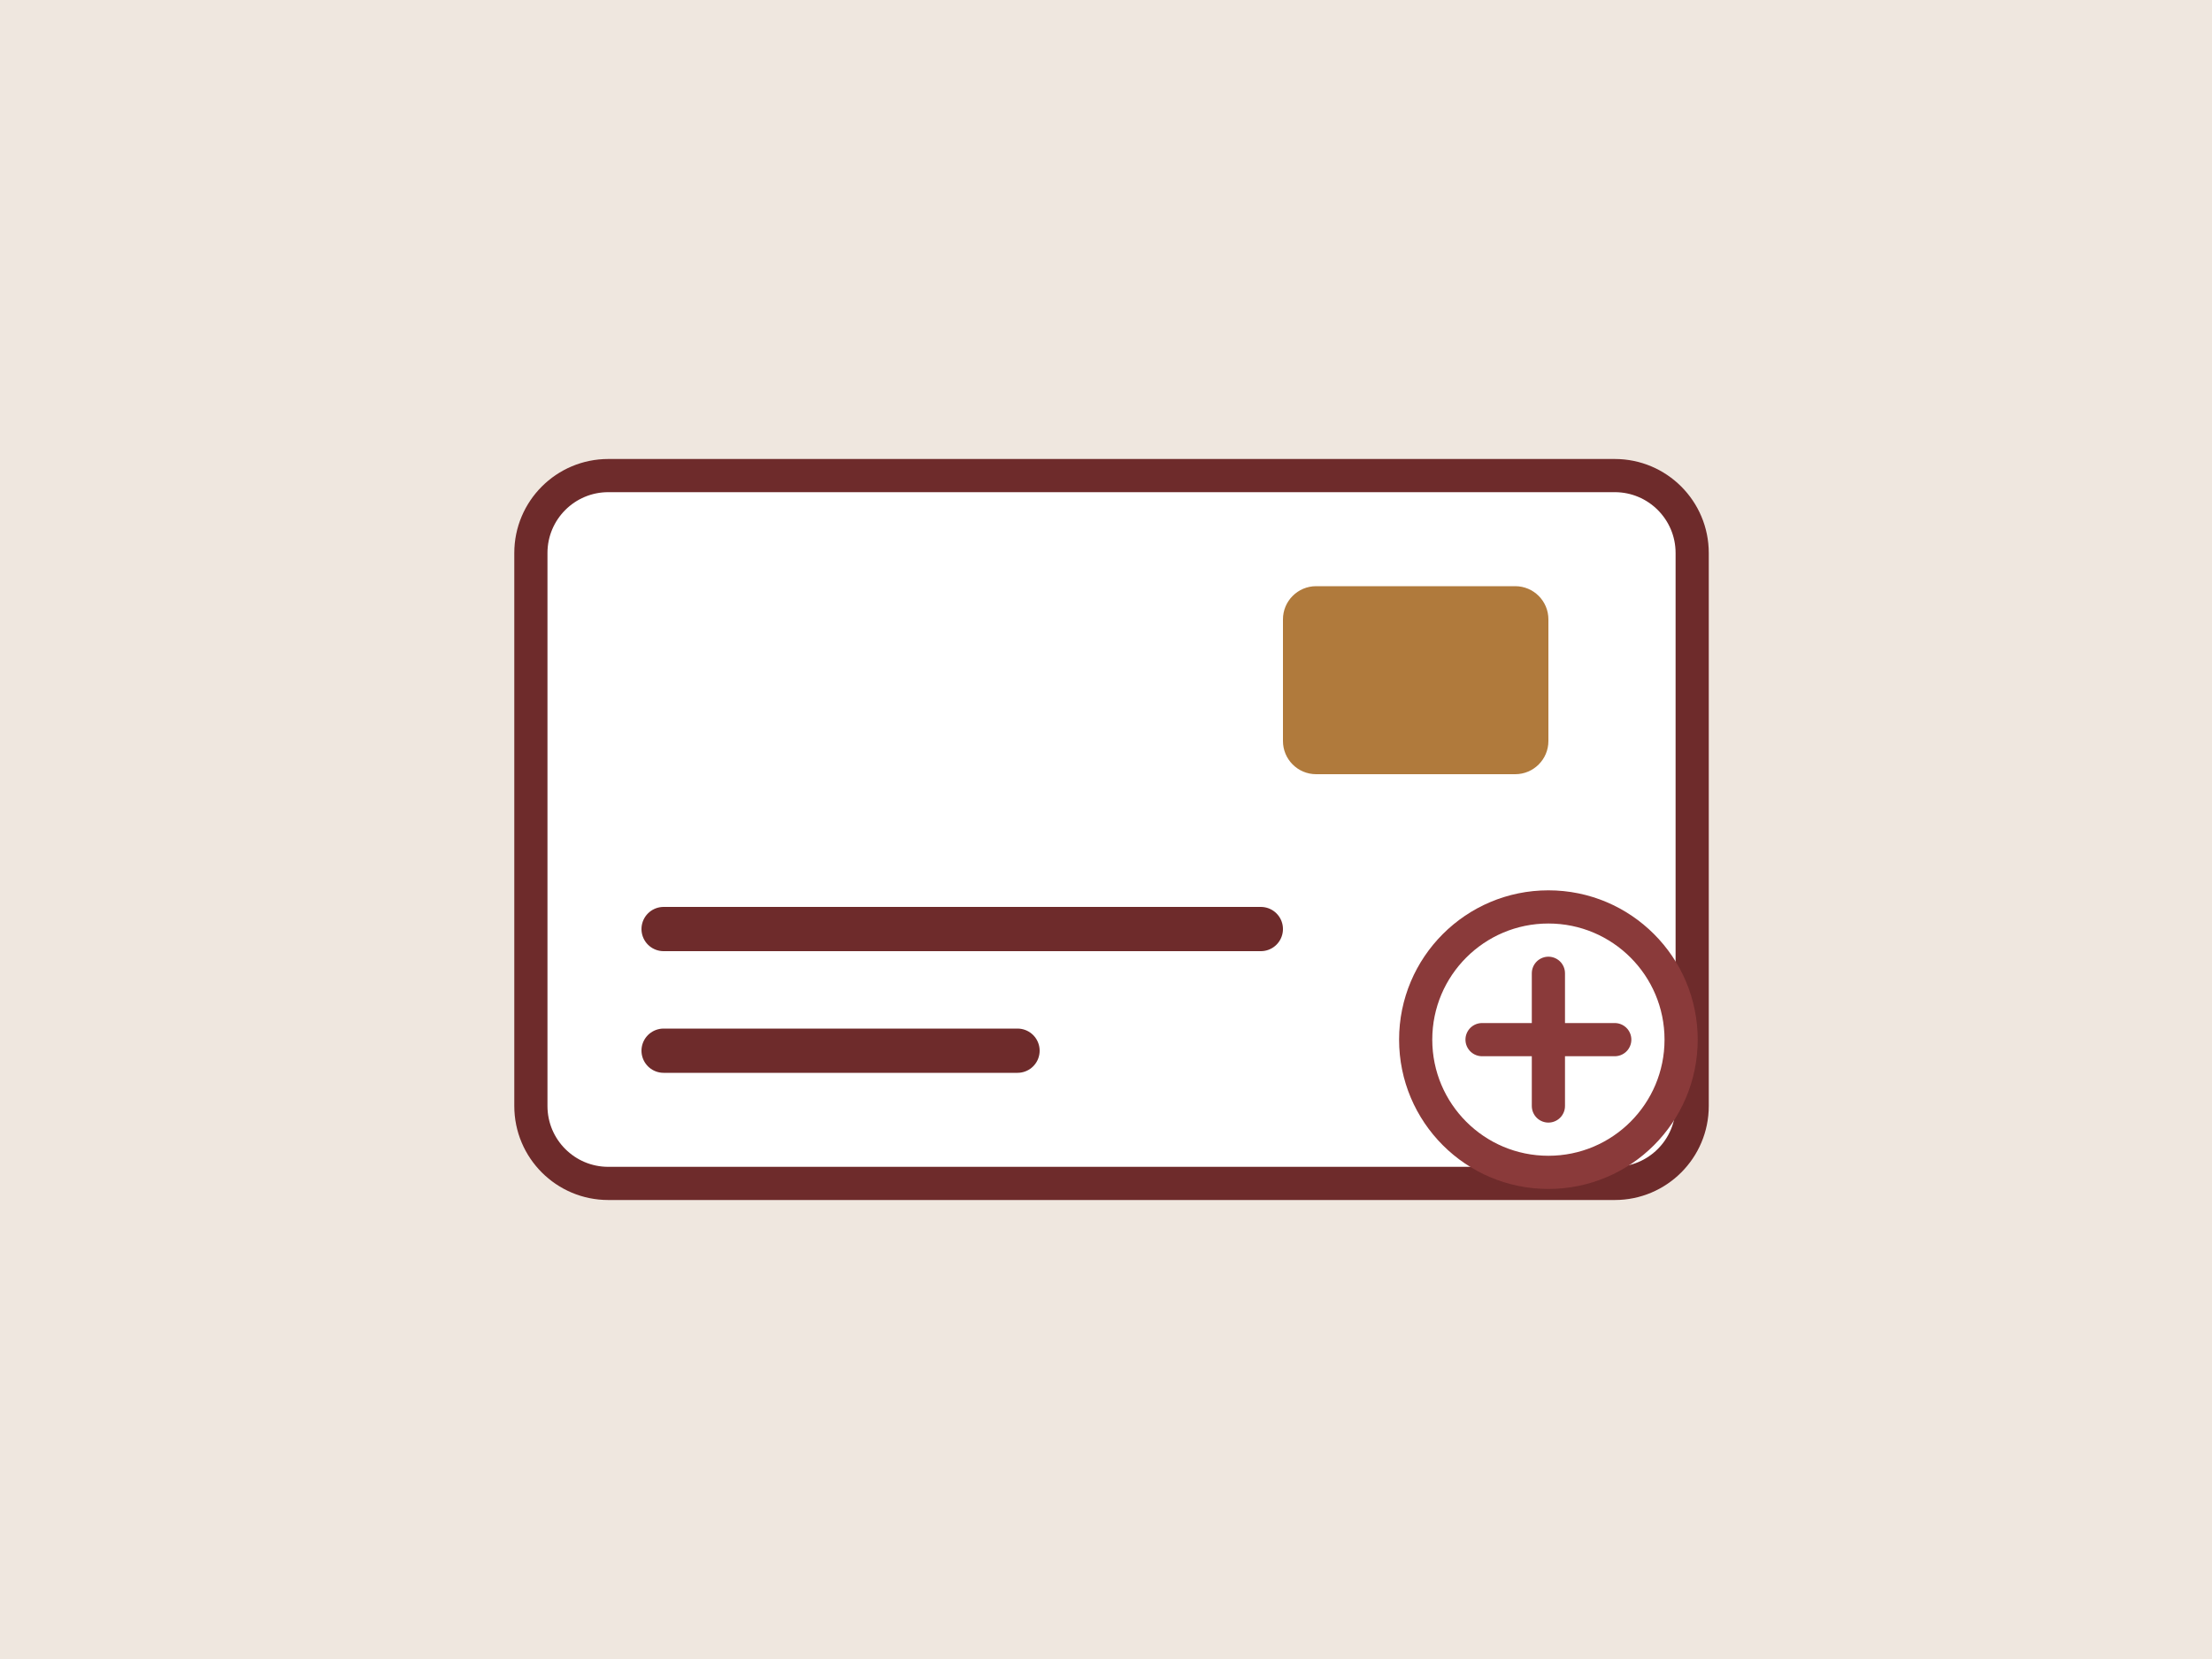
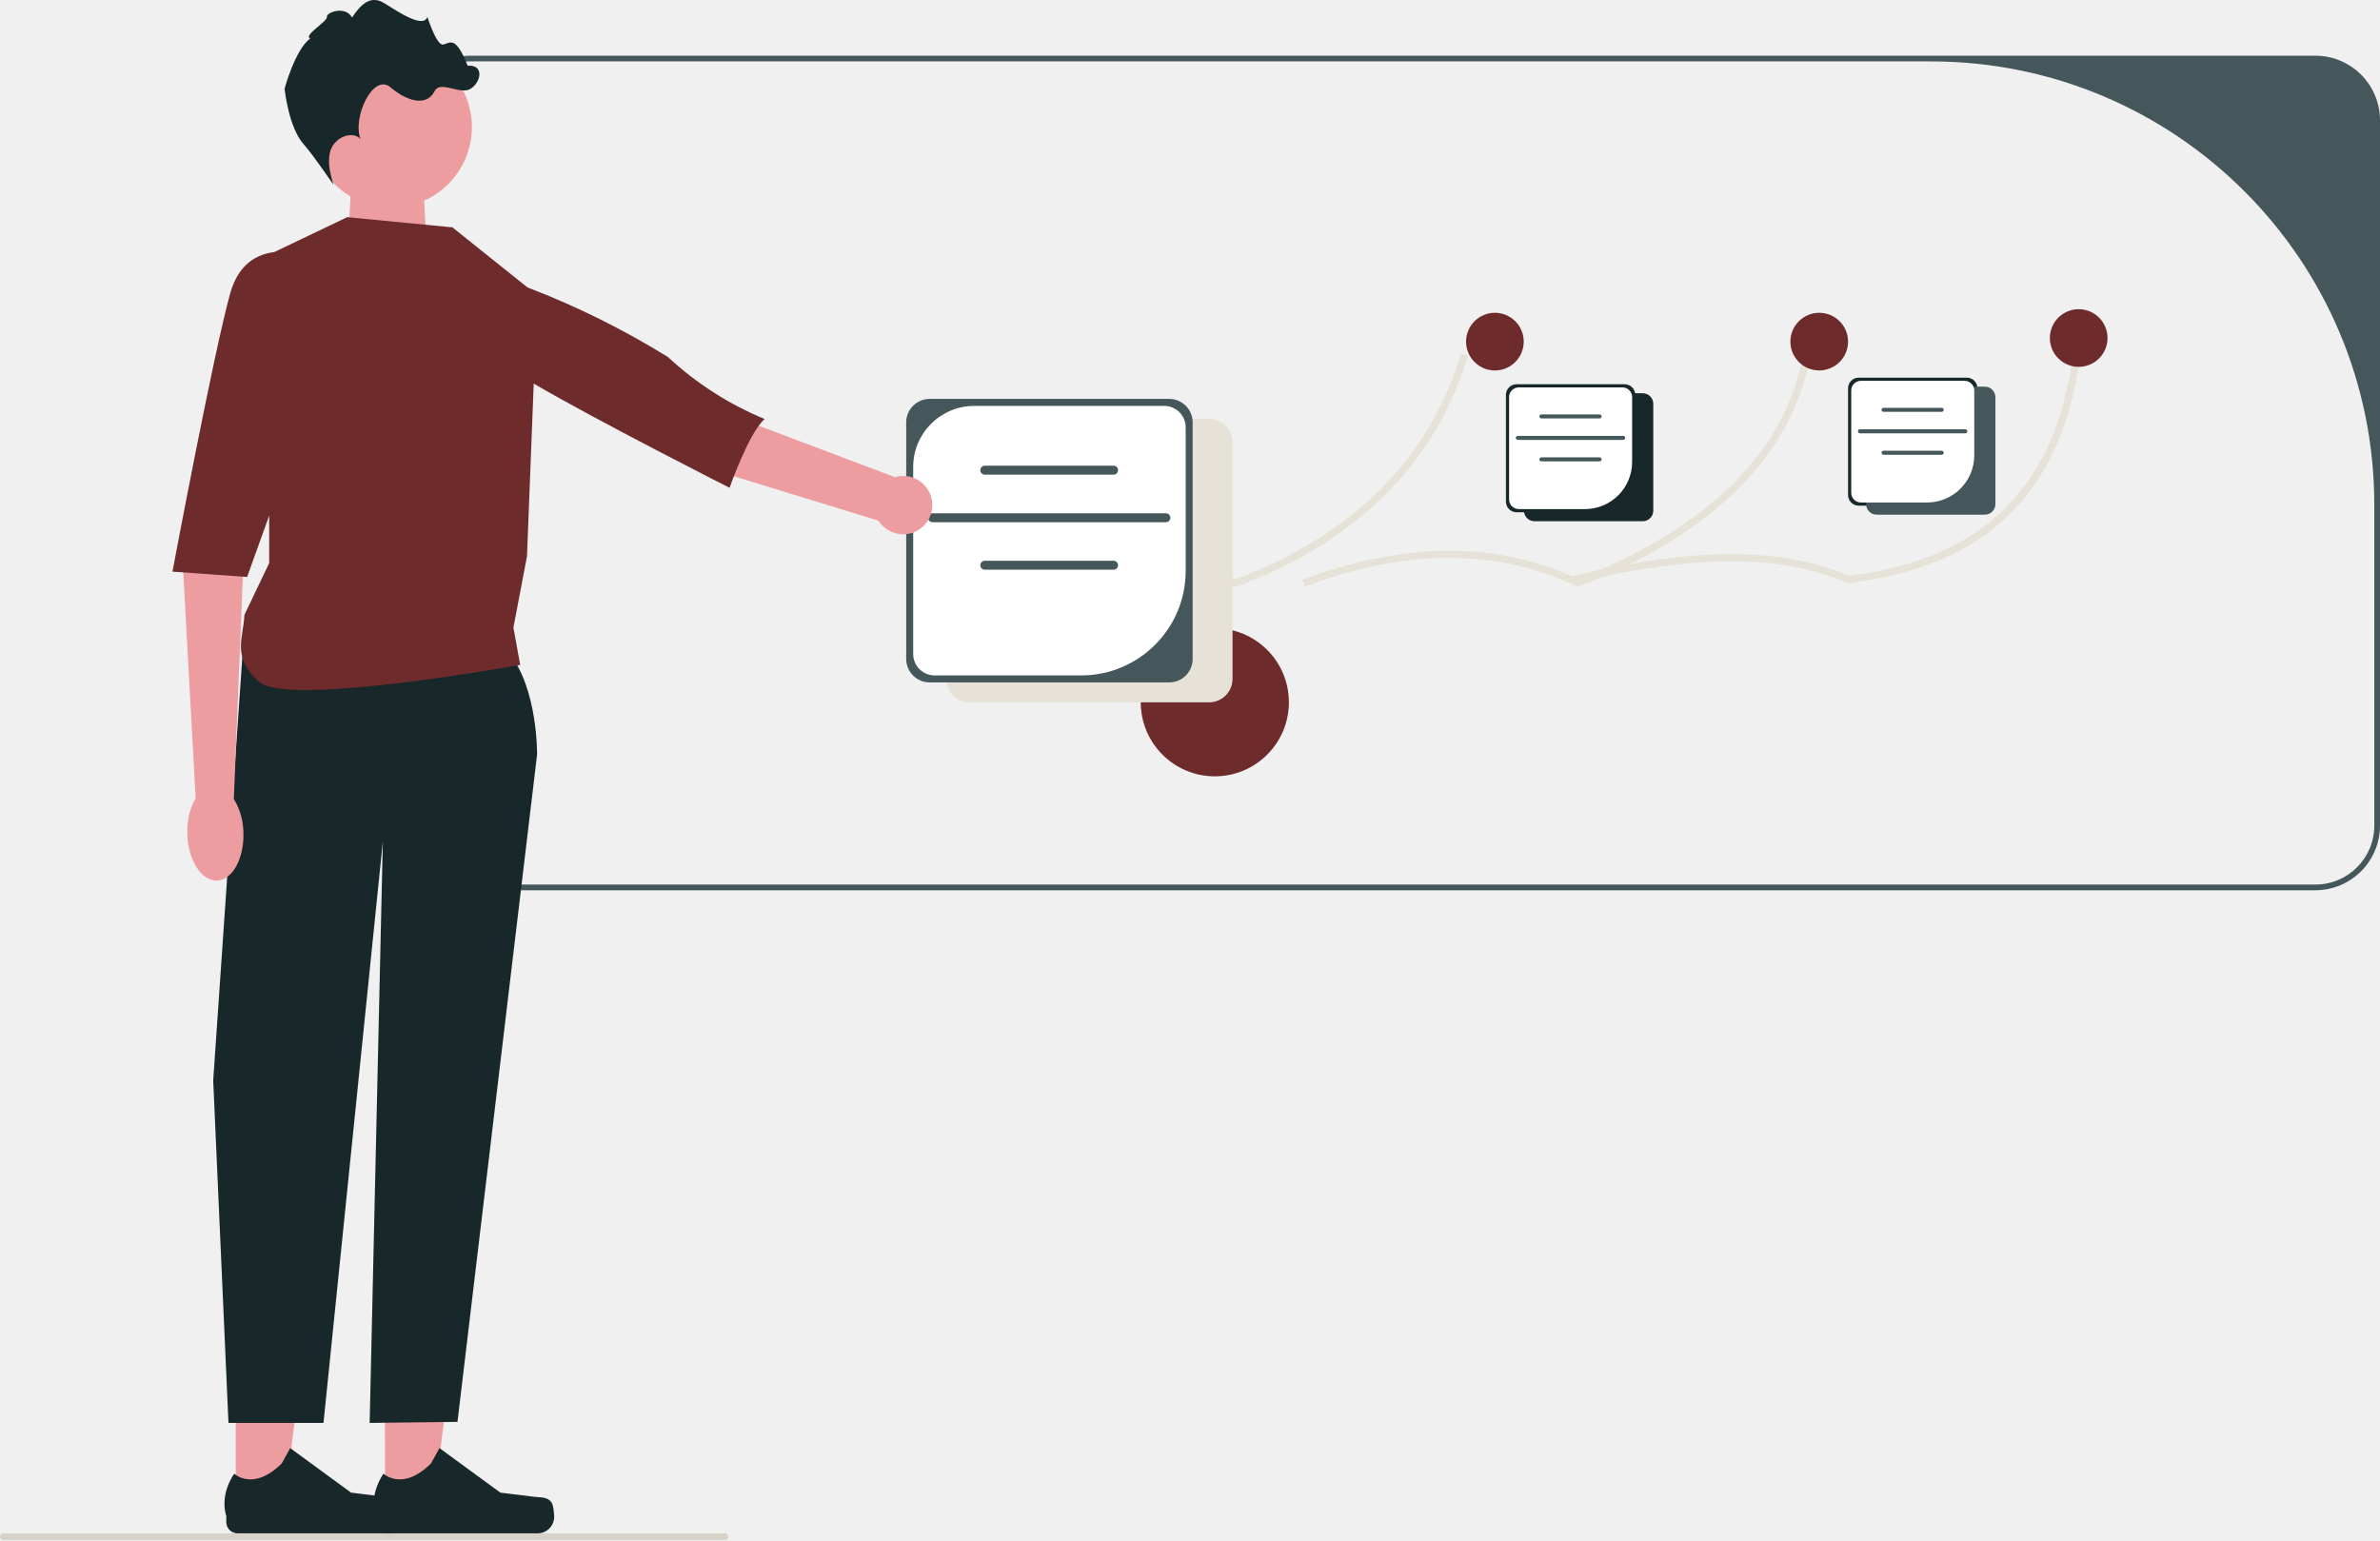
- <svg xmlns="http://www.w3.org/2000/svg" viewBox="0 0 400 300" role="img">
-   <rect width="400" height="300" fill="#efe7df" />
-   <rect x="96" y="86" width="210" height="128" rx="14" fill="#fff" stroke="#6e2b2b" stroke-width="6" />
-   <rect x="232" y="106" width="48" height="34" rx="6" fill="#b07a3c" />
-   <path d="M120 168h108M120 190h64" stroke="#6e2b2b" stroke-width="8" stroke-linecap="round" />
-   <circle cx="280" cy="188" r="24" fill="none" stroke="#8a3a3a" stroke-width="6" />
-   <path d="M280 176v24M268 188h24" stroke="#8a3a3a" stroke-width="6" stroke-linecap="round" />
+ <svg xmlns="http://www.w3.org/2000/svg" height="621.336" viewBox="0 0 960 621.336" role="img" artist="Katerina Limpitsouni" source="https://undraw.co/">
+   <g transform="translate(-384.369 -244.693)">
+     <circle cx="29.877" cy="29.877" r="29.877" transform="translate(844.503 498.134)" fill="#6e2b2b" />
+     <path d="M314.9,200.319V484.863a26.1,26.1,0,0,0,26.073,26.073h744.191a26.1,26.1,0,0,0,26.073-26.074V200.319a26.105,26.105,0,0,0-26.073-26.073H340.97A26.1,26.1,0,0,0,314.9,200.319Zm2.3,0a23.775,23.775,0,0,1,23.775-23.775H930.047a178.889,178.889,0,0,1,178.889,178.889v129.43a23.775,23.775,0,0,1-23.775,23.775H340.97A23.775,23.775,0,0,1,317.2,484.863Z" transform="translate(233.134 92.916)" fill="#45575a" />
+     <path d="M691.47,337.887H647.837a4.275,4.275,0,0,1-4.27-4.27v-43.1a4.275,4.275,0,0,1,4.27-4.27H691.47a4.275,4.275,0,0,1,4.27,4.27v43.1a4.275,4.275,0,0,1-4.27,4.27Z" transform="translate(348.237 113.465)" fill="#18272a" />
+     <path d="M696.468,340.386H652.835a4.275,4.275,0,0,1-4.27-4.27v-43.1a4.275,4.275,0,0,1,4.27-4.27h43.633a4.275,4.275,0,0,1,4.27,4.27v43.1a4.275,4.275,0,0,1-4.27,4.27Z" transform="translate(350.504 114.598)" fill="#18272a" />
+     <path d="M648.354,287.121a3.912,3.912,0,0,0-3.912,3.912v41.272a3.913,3.913,0,0,0,3.913,3.912h26.68a19.036,19.036,0,0,0,19.036-19.036V291.034a3.912,3.912,0,0,0-3.912-3.912Z" transform="translate(348.634 113.862)" fill="#fff" />
+     <path d="M677.128,296.245H653.664a.812.812,0,0,1,0-1.624h23.464a.812.812,0,0,1,0,1.624Z" transform="translate(352.449 117.263)" fill="#45575a" />
+     <path d="M677.128,308.154H653.664a.812.812,0,0,1,0-1.624h23.464a.812.812,0,0,1,0,1.624Z" transform="translate(352.449 122.666)" fill="#45575a" />
+     <path d="M689.63,302.2H647.109a.812.812,0,0,1,0-1.624H689.63a.812.812,0,0,1,0,1.624Z" transform="translate(349.477 119.966)" fill="#45575a" />
+     <path d="M620.679,369.727l-.566-.28c-33.11-16.369-68.929-16.354-109.5.045l-1.089-2.7c41.152-16.632,77.571-16.711,111.309-.235,47.479-18.068,78-48.691,90.727-91.029l2.785.837c-13.054,43.424-44.369,74.759-93.074,93.134Z" transform="translate(262.156 111.761)" fill="#e6e2d8" />
+     <path d="M715.7,369.677l-.569-.267c-32.541-15.267-68.381-15.253-109.567.047l-1.014-2.725c41.711-15.495,78.109-15.57,111.243-.22,53.16-21.24,83.678-51.809,90.717-90.868l2.862.515c-7.257,40.255-38.575,71.641-93.088,93.286Z" transform="translate(305.258 111.811)" fill="#e6e2d8" />
+     <path d="M790.48,368.558l-.359-.155c-26.813-11.526-61.7-11.5-109.777.078l-.681-2.826c48.508-11.683,83.872-11.711,111.245-.077,54.333-6.644,83.953-36.374,90.537-90.878l2.887.349c-6.785,56.157-37.357,86.729-93.464,93.461Z" transform="translate(339.329 111.383)" fill="#e6e2d8" />
+     <ellipse cx="11.629" cy="11.629" rx="11.629" ry="11.629" transform="translate(975.724 370.886)" fill="#6e2b2b" />
+     <ellipse cx="11.629" cy="11.629" rx="11.629" ry="11.629" transform="translate(1106.546 370.886)" fill="#6e2b2b" />
+     <ellipse cx="11.629" cy="11.629" rx="11.629" ry="11.629" transform="translate(1211.206 369.433)" fill="#6e2b2b" />
+     <path d="M610.655,416.113H514.024a9.468,9.468,0,0,1-9.457-9.457V311.2a9.468,9.468,0,0,1,9.457-9.457h96.631a9.468,9.468,0,0,1,9.457,9.457v95.452A9.468,9.468,0,0,1,610.655,416.113Z" transform="translate(261.417 111.928)" fill="#e6e2d8" />
+     <path d="M596.655,409.113H500.024a9.468,9.468,0,0,1-9.457-9.457V304.2a9.468,9.468,0,0,1,9.457-9.457h96.631a9.468,9.468,0,0,1,9.457,9.457v95.452A9.468,9.468,0,0,1,596.655,409.113Z" transform="translate(259.33 110.884)" fill="#45575a" />
+     <path d="M517.654,297.2a24.635,24.635,0,0,0-24.635,24.635v75.431a8.665,8.665,0,0,0,8.665,8.665h59.087a42.158,42.158,0,0,0,42.158-42.158V305.862a8.664,8.664,0,0,0-8.664-8.665Z" transform="translate(259.695 111.25)" fill="#fff" />
+     <path d="M570.341,321.8H518.377a1.8,1.8,0,1,1,0-3.6h51.964a1.8,1.8,0,1,1,0,3.6Z" transform="translate(263.209 114.383)" fill="#45575a" />
+     <path d="M570.341,355.167H518.377a1.8,1.8,0,0,1,0-3.6h51.964a1.8,1.8,0,1,1,0,3.6Z" transform="translate(263.209 119.358)" fill="#45575a" />
+     <path d="M594.181,338.5H500.014a1.8,1.8,0,1,1,0-3.6h94.167a1.8,1.8,0,1,1,0,3.6Z" transform="translate(260.47 116.872)" fill="#45575a" />
+     <path d="M797.47,333.887H753.837a4.275,4.275,0,0,1-4.27-4.27v-43.1a4.275,4.275,0,0,1,4.27-4.27H797.47a4.275,4.275,0,0,1,4.27,4.27v43.1a4.275,4.275,0,0,1-4.27,4.27Z" transform="translate(380.238 114.805)" fill="#18272a" />
+     <path d="M802.468,336.386H758.835a4.275,4.275,0,0,1-4.27-4.27v-43.1a4.275,4.275,0,0,1,4.27-4.27h43.633a4.275,4.275,0,0,1,4.271,4.27v43.1A4.275,4.275,0,0,1,802.468,336.386Z" transform="translate(382.505 115.939)" fill="#45575a" />
+     <path d="M754.354,283.121a3.912,3.912,0,0,0-3.912,3.912v41.272a3.913,3.913,0,0,0,3.913,3.913h26.68a19.036,19.036,0,0,0,19.036-19.036V287.034a3.912,3.912,0,0,0-3.912-3.912Z" transform="translate(380.636 115.202)" fill="#fff" />
+     <path d="M783.128,292.245H759.664a.812.812,0,0,1,0-1.624h23.464a.812.812,0,1,1,0,1.624Z" transform="translate(384.451 118.604)" fill="#45575a" />
+     <path d="M783.128,304.154H759.664a.812.812,0,1,1,0-1.624h23.464a.812.812,0,0,1,0,1.624Z" transform="translate(384.451 124.005)" fill="#45575a" />
+     <path d="M795.63,298.2h-42.52a.812.812,0,0,1,0-1.624h42.52a.812.812,0,0,1,0,1.624Z" transform="translate(381.478 121.307)" fill="#45575a" />
+     <path d="M192.1,736.242a1.363,1.363,0,0,0,1.368,1.367H484.53a1.367,1.367,0,0,0,0-2.735H193.471a1.364,1.364,0,0,0-1.368,1.368Z" transform="translate(192.266 128.42)" fill="#d8d3c8" />
+     <path d="M14.748,83.192l1.23-22.75a32.461,32.461,0,1,1,29.691,1.693l1.216,21.057Z" transform="translate(509.784 263.5)" fill="#ed9da0" />
+     <g transform="translate(535.121 775.751)">
+       <path d="M161.676,497.182l19.643,0,9.344-75.767-28.991,0Z" transform="translate(-157.132 -421.414)" fill="#ed9da0" />
+       <path d="M230.2,482.423h0c.612,1.03.934,4.355.934,5.553h0a6.667,6.667,0,0,1-6.667,6.667H163.633a4.548,4.548,0,0,1-4.548-4.548v-2.533s-3.009-7.612,3.186-16.994c0,0,7.7,7.346,19.207-4.16l3.393-6.147,24.561,17.963,13.614,1.676c2.978.367,5.619-.057,7.151,2.523Z" transform="translate(-158.355 -407.1)" fill="#18272a" />
+     </g>
+     <g transform="translate(474.909 775.751)">
+       <path d="M117.676,497.182l19.643,0,9.344-75.767-28.991,0Z" transform="translate(-113.132 -421.414)" fill="#ed9da0" />
+       <path d="M186.2,482.423h0c.612,1.03.934,4.355.934,5.553h0a6.667,6.667,0,0,1-6.667,6.667H119.633a4.548,4.548,0,0,1-4.548-4.548v-2.533s-3.009-7.612,3.186-16.994c0,0,7.7,7.346,19.207-4.16l3.393-6.147,24.561,17.963,13.614,1.676c2.978.367,5.619-.057,7.151,2.523Z" transform="translate(-114.355 -407.1)" fill="#18272a" />
+     </g>
+     <path d="M123.353,200.009,111.037,379.073l6.158,138.16h38.327L179.46,282.654l-5.318,234.579,35.424-.419,32.109-269.229s.343-26.467-11.289-40.868-107.033-6.708-107.033-6.708Z" transform="translate(359.332 301.516)" fill="#18272a" />
+     <path d="M506.894,341.535,436,314.76l-8.732,21.909,73,22.414a11.757,11.757,0,1,0,6.632-17.548Z" transform="translate(238.465 95.666)" fill="#ed9da0" />
+     <path d="M1.877,112.827C1.683,107.122,3,101.952,5.24,98.382L0,2.737,24.632,0l-4,98.563a26.708,26.708,0,0,1,3.862,13.5c.357,10.518-4.415,19.216-10.66,19.427-.078,0-.156,0-.234,0C7.453,131.491,2.23,123.214,1.877,112.827Z" transform="translate(458.054 468.467)" fill="#ed9da0" />
+     <path d="M53.735,190.776c-9.012,0-15.867-.873-18.518-3.131C23.53,177.687,28.736,169.462,29,160.5l10.009-20.927V120.4l-8.9,24.76L0,143S16.426,55.418,23.269,30.786c3.334-12,10.887-15.881,17.762-16.7L70.481,0,112.9,4.1l30.283,24.227a336,336,0,0,1,56.672,28.088,130.538,130.538,0,0,0,39,25.013c-6.341,5.474-14.141,27.746-14.141,27.746s-53.994-27.341-79-42.045l-2.716,69.711-5.474,28.737,2.737,15.053s-55.81,10.144-86.534,10.144Z" transform="translate(453.936 332.311)" fill="#6e2b2b" />
+     <path d="M275.326,221.044c-6.2-6.827-7.777-22.5-7.777-22.5s4.176-15.716,10.359-20.322c-3.037-1.1,7.124-6.9,6.718-8.666s7.51-4.718,10.109.291c3.652-5.473,7.528-9.239,13.116-5.766,5.488,3.411,15.651,10.3,17.315,5.474,0,0,3.6,11.68,6.369,11.157s4.882-3.97,9.851,8.554c6.8-.5,5.432,6.6,1.229,9.276s-12.224-3.512-14.5.919c-3.6,6.985-12.029,3.458-17.822-1.478-7.024-5.986-15.5,12.215-12.118,20.8-3.511-3.447-10.005-.586-11.824,3.985s-.485,9.723.863,14.455C287.209,237.228,279.031,225.128,275.326,221.044Z" transform="translate(231.611 81.947)" fill="#18272a" />
+   </g>
</svg>
